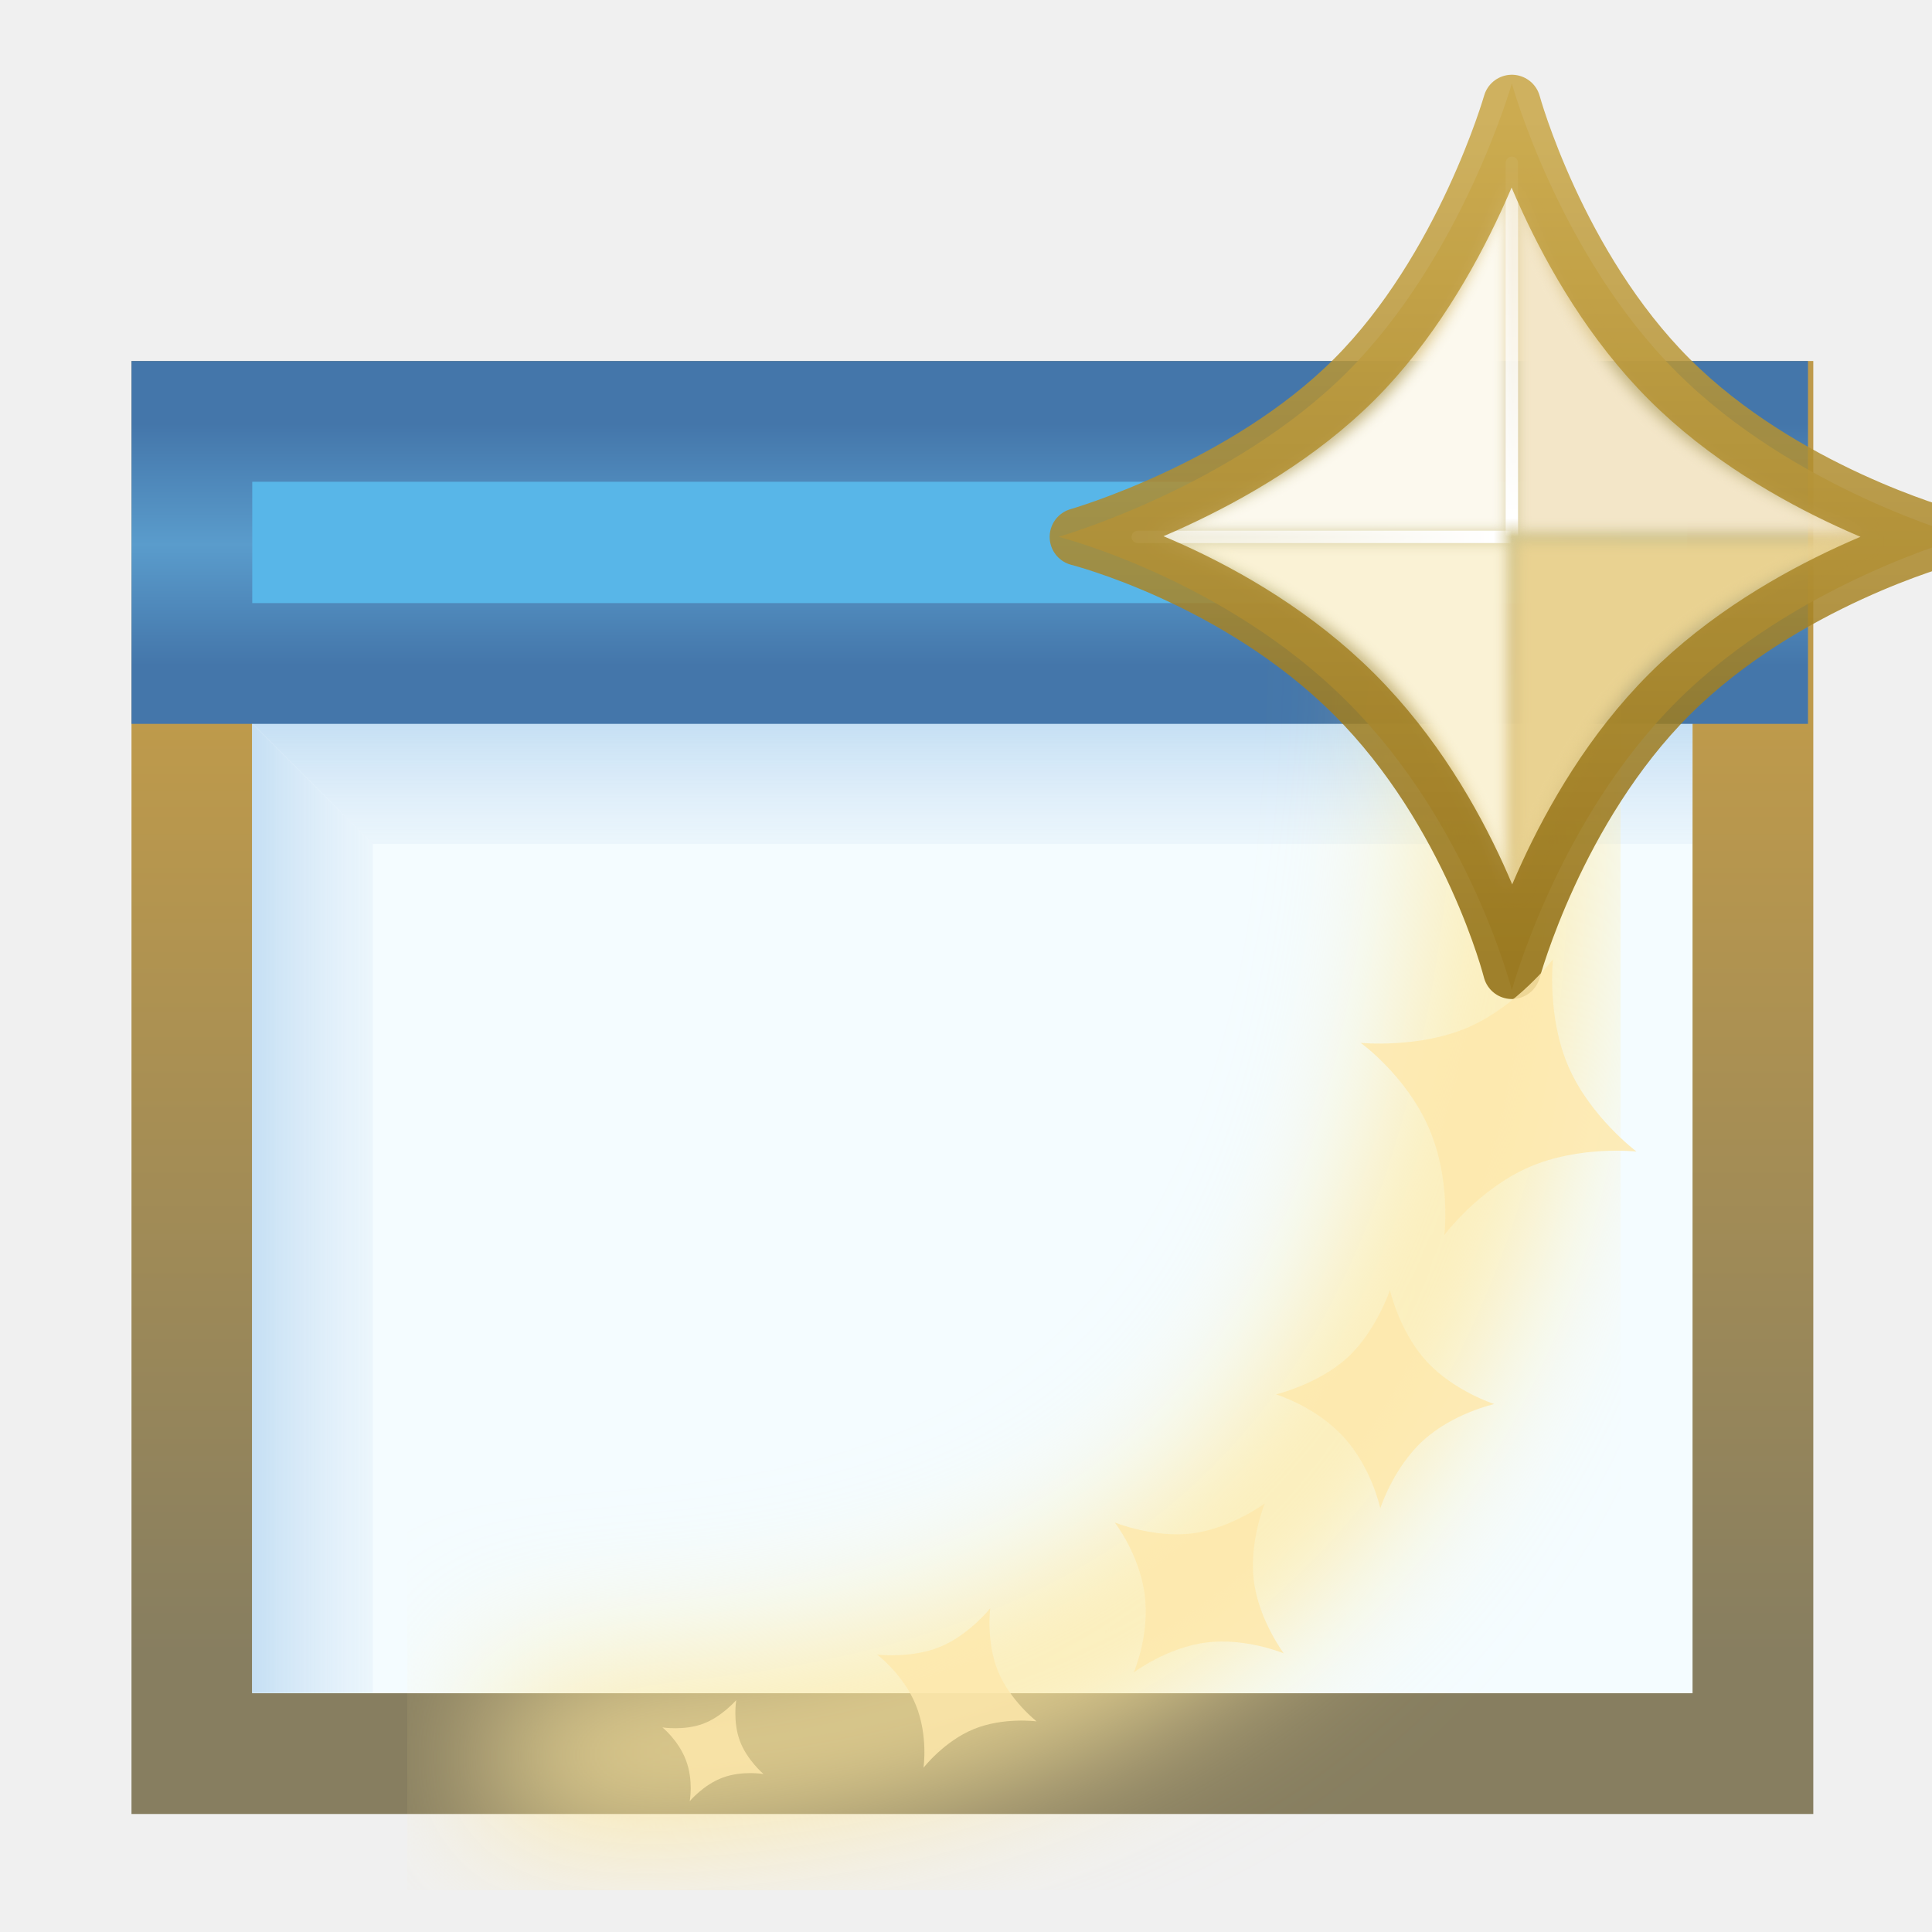
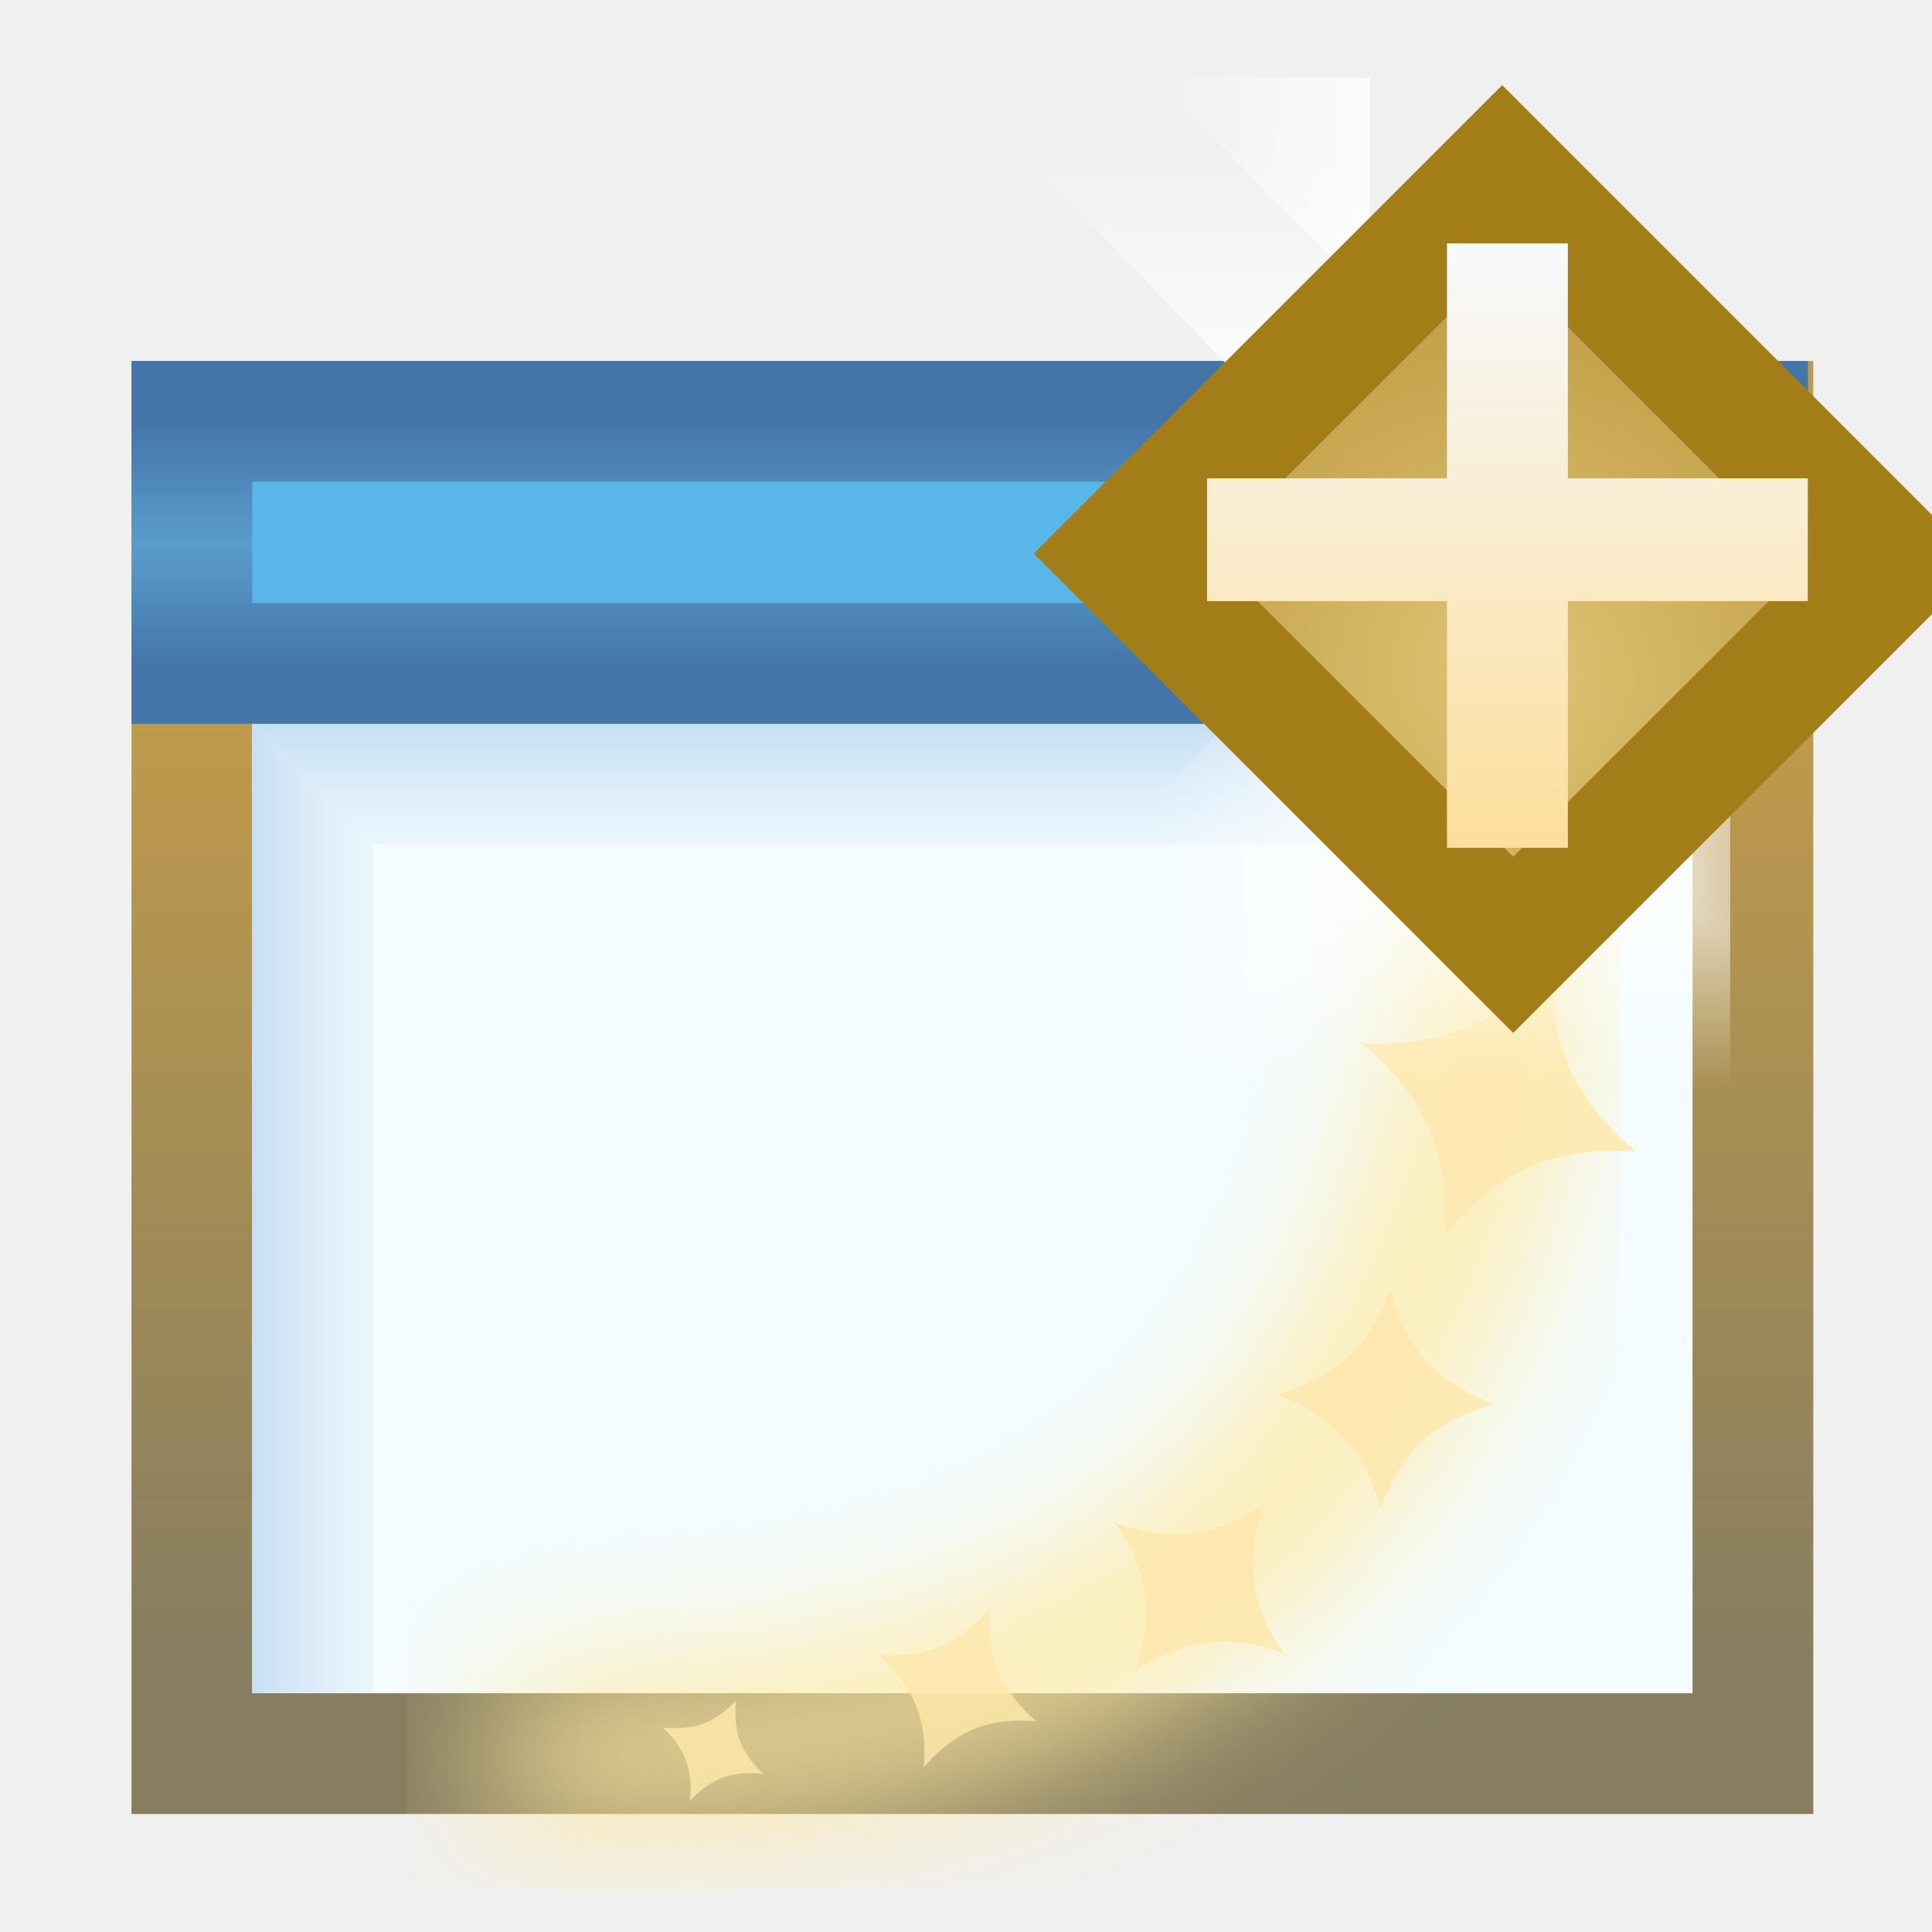
<svg xmlns="http://www.w3.org/2000/svg" xmlns:xlink="http://www.w3.org/1999/xlink" width="16" height="16" id="svg2" version="1.1">
  <defs id="defs4">
    <linearGradient y2="1050.071" x2="8.014" y1="1042.362" x1="8.014" gradientTransform="translate(0,2.000063)" gradientUnits="userSpaceOnUse" id="linearGradient4046-24" xlink:href="#linearGradient4810-5" />
    <linearGradient id="linearGradient4810-5">
      <stop style="stop-color:#be9a4b;stop-opacity:1" offset="0" id="stop4812-0" />
      <stop style="stop-color:#877e60;stop-opacity:1" offset="1" id="stop4814-4" />
    </linearGradient>
    <linearGradient xlink:href="#linearGradient4910-4-0" id="linearGradient5062-4" gradientUnits="userSpaceOnUse" gradientTransform="translate(18,-4.000037)" x1="-13" y1="1047.362" x2="-15" y2="1047.362" />
    <linearGradient id="linearGradient4910-4-0">
      <stop id="stop4912-8-5" offset="0" style="stop-color:#ffffff;stop-opacity:0" />
      <stop id="stop4914-8-1" offset="1" style="stop-color:#c5dff4;stop-opacity:1" />
    </linearGradient>
    <linearGradient gradientTransform="translate(18,1.999963)" xlink:href="#linearGradient4994-4-5" id="linearGradient4975-2-1" gradientUnits="userSpaceOnUse" x1="-11" y1="1042.362" x2="-11" y2="1044.362" />
    <linearGradient id="linearGradient4994-4-5">
      <stop style="stop-color:#c5dff4;stop-opacity:1" offset="0" id="stop4996-5-9" />
      <stop style="stop-color:#ffffff;stop-opacity:0;" offset="1" id="stop4998-5-0" />
    </linearGradient>
    <linearGradient xlink:href="#linearGradient4082-3" id="linearGradient4063-8" gradientUnits="userSpaceOnUse" gradientTransform="translate(0,2.0001)" x1="8.014" y1="1039.876" x2="8.014" y2="1041.877" />
    <linearGradient id="linearGradient4082-3">
      <stop id="stop4084-8" offset="0" style="stop-color:#4476aa;stop-opacity:1" />
      <stop style="stop-color:#5a9ccc;stop-opacity:1" offset="0.5" id="stop4864-7" />
      <stop id="stop4086-2" offset="1" style="stop-color:#4476aa;stop-opacity:1" />
    </linearGradient>
    <filter color-interpolation-filters="sRGB" id="filter7823-3-4-6" x="-0.085" width="1.17" y="-0.11" height="1.221">
      <feGaussianBlur stdDeviation="1.619" id="feGaussianBlur7825-1-3-8" />
    </filter>
    <filter color-interpolation-filters="sRGB" id="filter7474-3-2-7">
      <feGaussianBlur stdDeviation="0.115" id="feGaussianBlur7476-5-5-6" />
    </filter>
    <filter color-interpolation-filters="sRGB" id="filter7486-6-6-5">
      <feGaussianBlur stdDeviation="0.115" id="feGaussianBlur7488-95-0-1" />
    </filter>
    <filter color-interpolation-filters="sRGB" id="filter7478-9-8-2">
      <feGaussianBlur stdDeviation="0.115" id="feGaussianBlur7480-8-8-9" />
    </filter>
    <filter color-interpolation-filters="sRGB" id="filter7482-8-1-5">
      <feGaussianBlur stdDeviation="0.115" id="feGaussianBlur7484-3-5-6" />
    </filter>
    <linearGradient xlink:href="#linearGradient7272-66-4-5-5-5" id="linearGradient7736-9-7-1" gradientUnits="userSpaceOnUse" gradientTransform="matrix(0.9558512,0,0,0.9558512,-0.7199206,45.48839)" x1="-15.946" y1="1037.466" x2="-15.946" y2="1023.257" />
    <linearGradient id="linearGradient7272-66-4-5-5-5">
      <stop style="stop-color:#8f6c10;stop-opacity:1" offset="0" id="stop7274-6-0-1-7-4" />
      <stop style="stop-color:#c9a645;stop-opacity:1" offset="1" id="stop7276-66-6-3-9-1" />
    </linearGradient>
    <linearGradient xlink:href="#linearGradient7540-2-3-8" id="linearGradient7738-6-2-3" gradientUnits="userSpaceOnUse" x1="-22.454" y1="1030.341" x2="-10.16" y2="1030.341" />
    <linearGradient id="linearGradient7540-2-3-8">
      <stop id="stop7542-8-7-5" offset="0" style="stop-color:#ffffff;stop-opacity:0.502" />
      <stop style="stop-color:#ffffff;stop-opacity:1" offset="0.476" id="stop7544-8-2-0" />
      <stop style="stop-color:#ffffff;stop-opacity:0" offset="0.5" id="stop7546-1-7-9" />
      <stop id="stop7548-98-9-2" offset="1" style="stop-color:#ffffff;stop-opacity:0;" />
    </linearGradient>
    <linearGradient xlink:href="#linearGradient7540-6-33-6-3" id="linearGradient7740-1-3-1" gradientUnits="userSpaceOnUse" gradientTransform="matrix(0,1,-1,0,1014.034,1046.648)" x1="-22.454" y1="1030.341" x2="-10.16" y2="1030.341" />
    <linearGradient id="linearGradient7540-6-33-6-3">
      <stop id="stop7542-4-4-3-3" offset="0" style="stop-color:#ffffff;stop-opacity:0.502" />
      <stop style="stop-color:#ffffff;stop-opacity:1" offset="0.476" id="stop7544-5-3-8-5" />
      <stop style="stop-color:#ffffff;stop-opacity:0" offset="0.5" id="stop7546-2-9-1-2" />
      <stop id="stop7548-9-2-0-9" offset="1" style="stop-color:#ffffff;stop-opacity:0;" />
    </linearGradient>
    <filter id="filter8410" x="-0.24" width="1.48" y="-0.24" height="1.48">
      <feGaussianBlur stdDeviation="1.465" id="feGaussianBlur8412" />
    </filter>
    <mask maskUnits="userSpaceOnUse" id="mask8465">
      <path style="font-size:medium;font-style:normal;font-variant:normal;font-weight:normal;font-stretch:normal;text-indent:0;text-align:start;text-decoration:none;line-height:normal;letter-spacing:normal;word-spacing:normal;text-transform:none;direction:ltr;block-progression:tb;writing-mode:lr-tb;text-anchor:start;baseline-shift:baseline;color:#000000;fill:#ffffff;fill-opacity:1;fill-rule:nonzero;stroke:none;stroke-width:1;marker:none;visibility:visible;display:inline;overflow:visible;enable-background:accumulate;font-family:Sans;-inkscape-font-specification:Sans" d="m 2.006,1041.372 0,0.5 0,11.031 0,0.5 0.5,0 12.938,0 0.5,0 0,-0.5 0,-11.031 0,-0.5 -0.5,0 -12.938,0 -0.5,0 z" id="path8467" />
    </mask>
+     <linearGradient xlink:href="#linearGradient5068" id="linearGradient3056" gradientUnits="userSpaceOnUse" gradientTransform="translate(-0.0078125,0.015625)" x1="12" y1="1043.362" x2="12" y2="1045.347" />
+     <linearGradient id="linearGradient5068">
+       <stop style="stop-color:#ffffff;stop-opacity:1;" offset="0" id="stop5070" />
+       <stop style="stop-color:#ffffff;stop-opacity:0;" offset="1" id="stop5072" />
+     </linearGradient>
+     <linearGradient xlink:href="#linearGradient5068" id="linearGradient3058" gradientUnits="userSpaceOnUse" gradientTransform="translate(-0.0078125,0.015625)" x1="13" y1="1043.362" x2="15.008" y2="1043.347" />
+     <linearGradient xlink:href="#linearGradient5068" id="linearGradient3060" gradientUnits="userSpaceOnUse" gradientTransform="translate(-0.0078125,0.015625)" x1="12" y1="1042.362" x2="10.008" y2="1042.362" />
+     <linearGradient xlink:href="#linearGradient5068" id="linearGradient3064" gradientUnits="userSpaceOnUse" gradientTransform="translate(1.037789,0.492566)" x1="10" y1="1040.362" x2="10.008" y2="1038.347" />
+     <linearGradient xlink:href="#linearGradient5068" id="linearGradient3066" gradientUnits="userSpaceOnUse" gradientTransform="translate(-0.0078125,0.015625)" x1="12" y1="1038.362" x2="10.008" y2="1038.347" />
+     <linearGradient xlink:href="#linearGradient5068" id="linearGradient3068" gradientUnits="userSpaceOnUse" gradientTransform="translate(-0.0078125,0.015625)" x1="14" y1="1041.362" x2="14" y2="1043.347" />
+     <radialGradient xlink:href="#linearGradient4528-9-5" id="radialGradient3091-1" gradientUnits="userSpaceOnUse" gradientTransform="matrix(1.850818,-8.813921e-6,8.4531434e-6,1.775059,644.2498,572.6361)" cx="-757.205" cy="-738.838" fx="-757.205" fy="-738.838" r="3.48" />
+     <linearGradient id="linearGradient4528-9-5">
+       <stop style="stop-color:#e0c576;stop-opacity:1;" offset="0" id="stop4530-0-5" />
+       <stop style="stop-color:#9e7916;stop-opacity:1" offset="1" id="stop4532-7-9" />
+     </linearGradient>
+     <linearGradient xlink:href="#linearGradient6281-8-0-1-6-6" id="linearGradient3093-5" gradientUnits="userSpaceOnUse" gradientTransform="matrix(2.319989,0,0,2.319989,10.19969,1043.185)" x1="0.938" y1="4.844" x2="0.938" y2="7.549" />
+     <linearGradient id="linearGradient6281-8-0-1-6-6">
+       <stop id="stop6283-0-2-2-1-2" offset="0" style="stop-color:#f7f9fb;stop-opacity:1" />
+       <stop id="stop6285-5-0-9-7-6" offset="1" style="stop-color:#ffd680;stop-opacity:1" />
+     </linearGradient>
  </defs>
  <g id="layer1" style="display:inline" transform="translate(0,-1036.362)">
    <g id="g4908" transform="translate(17.6875,0)">
      <g transform="translate(-18.59956,-2.010247)" style="display:inline" id="layer1-8">
        <path id="rect3997-9" d="m 2.501,1041.862 12.928,0 0,11.033 -12.928,0 z" style="fill:#f4fcff;fill-opacity:1;stroke:url(#linearGradient4046-24);stroke-width:1;stroke-linecap:butt;stroke-linejoin:miter;stroke-miterlimit:4;stroke-opacity:1;stroke-dashoffset:0;display:inline" />
        <path id="rect4853-82-7" d="m 4,1045.362 0,7.031 -1,0 0,-8.031 z" style="fill:url(#linearGradient5062-4);fill-opacity:1;stroke:none;display:inline" />
        <path id="rect4853-82-0" d="m 4,1045.362 10.928,0 0,-1 -11.928,0 z" style="fill:url(#linearGradient4975-2-1);fill-opacity:1;stroke:none;display:inline" />
        <path id="rect3997-9-9" d="m 2.501,1041.862 12.884,0 0,2.005 -12.884,0 z" style="fill:#58b6e8;fill-opacity:1;stroke:url(#linearGradient4063-8);stroke-width:1;stroke-linecap:butt;stroke-linejoin:miter;stroke-miterlimit:4;stroke-opacity:1;stroke-dashoffset:0;display:inline" />
        <g transform="translate(-12.59376,20.53135)" style="display:inline" id="g7590-7" />
        <g transform="matrix(0.4051445,0,0,0.4051445,48.01727,625.5691)" style="display:inline" id="g7827-7" />
        <g id="g8461" mask="url(#mask8465)">
          <g id="g7590-1-0" transform="matrix(0.5123796,0,0,0.5123796,21.78802,514.8929)" style="display:inline;fill:#ffffff;stroke:#ffffff">
            <path id="rect6501-1-6-8" d="m -16.307,1023.014 c 0,0 0.755,2.755 2.663,4.663 1.909,1.909 4.663,2.663 4.663,2.663 0,0 -2.739,0.739 -4.663,2.663 -1.924,1.924 -2.663,4.663 -2.663,4.663 0,0 -0.677,-2.677 -2.663,-4.663 -1.987,-1.987 -4.663,-2.663 -4.663,-2.663 0,0 2.802,-0.802 4.663,-2.663 1.862,-1.862 2.663,-4.663 2.663,-4.663 z" style="opacity:0.85;fill:#ffffff;stroke:#ffffff;stroke-width:5.855;stroke-linecap:round;stroke-linejoin:round;stroke-miterlimit:4;stroke-opacity:1;stroke-dasharray:none;display:inline;filter:url(#filter8410)" />
          </g>
        </g>
        <path transform="matrix(0.4051445,0,0,0.4051445,48.01727,625.5691)" id="path7813-2" d="m -106.133,1054.848 c 15.377,0 21.18,-6.823 21.18,-24.226" style="fill:none;stroke:#ffe99f;stroke-width:3;stroke-linecap:butt;stroke-linejoin:miter;stroke-miterlimit:4;stroke-opacity:1;stroke-dasharray:none;display:inline;filter:url(#filter7823-3-4-6)" />
-         <g style="display:inline" transform="matrix(0.5123796,0,0,0.5123796,21.78802,514.8929)" id="g7590-1">
-           <path style="opacity:0.85;fill:#d8be79;fill-opacity:1;stroke:none;display:inline" d="m -16.307,1023.014 c 0,0 0.755,2.755 2.663,4.663 1.909,1.909 4.663,2.663 4.663,2.663 0,0 -2.739,0.739 -4.663,2.663 -1.924,1.924 -2.663,4.663 -2.663,4.663 0,0 -0.677,-2.677 -2.663,-4.663 -1.987,-1.987 -4.663,-2.663 -4.663,-2.663 0,0 2.802,-0.802 4.663,-2.663 1.862,-1.862 2.663,-4.663 2.663,-4.663 z" id="rect6501-7" />
-           <path style="fill:#fcf9ee;fill-opacity:1;stroke:none;filter:url(#filter7474-3-2-7)" d="m -16.369,1024.515 c 0,0 -0.626,2.202 -2.094,3.67 -1.467,1.467 -3.67,2.094 -3.67,2.094 l 5.763,0 0,-5.763 z" id="rect7280-61" />
-           <path style="fill:#f3e6c8;fill-opacity:1;stroke:none;display:inline;filter:url(#filter7486-6-6-5)" d="m -16.244,1024.515 0,5.763 5.763,0 c 0,0 -2.166,-0.589 -3.67,-2.094 -1.504,-1.504 -2.094,-3.67 -2.094,-3.67 z" id="rect7280-8-7" />
-           <path style="fill:#faf2d5;fill-opacity:1;stroke:none;display:inline;filter:url(#filter7478-9-8-2)" d="m -22.133,1030.404 c 0,0 2.104,0.528 3.67,2.094 1.566,1.566 2.094,3.67 2.094,3.67 l 0,-5.763 -5.763,0 z" id="rect7280-5-3" />
-           <path style="fill:#e9d291;fill-opacity:1;stroke:none;display:inline;filter:url(#filter7482-8-1-5)" d="m -16.244,1030.404 0,5.763 c 0,0 0.577,-2.153 2.094,-3.67 1.517,-1.517 3.67,-2.094 3.67,-2.094 l -5.763,0 z" id="rect7280-6-0" />
-           <path style="fill:none;stroke:url(#linearGradient7738-6-2-3);stroke-width:0.2;stroke-linecap:round;stroke-linejoin:miter;stroke-miterlimit:4;stroke-opacity:1;stroke-dasharray:none" d="m -22.354,1030.341 12.094,0" id="path7490-0" />
-           <path style="fill:none;stroke:url(#linearGradient7740-1-3-1);stroke-width:0.2;stroke-linecap:round;stroke-linejoin:miter;stroke-miterlimit:4;stroke-opacity:1;stroke-dasharray:none;display:inline" d="m -16.307,1024.294 0,12.094" id="path7490-1-2" />
-           <path style="opacity:0.85;fill:none;stroke:url(#linearGradient7736-9-7-1);stroke-width:0.933;stroke-linecap:round;stroke-linejoin:round;stroke-miterlimit:4;stroke-opacity:1;stroke-dasharray:none;display:inline" d="m -16.307,1023.338 c 0,0 0.721,2.633 2.546,4.457 1.824,1.824 4.458,2.546 4.458,2.546 0,0 -2.618,0.707 -4.458,2.546 -1.839,1.839 -2.546,4.457 -2.546,4.457 0,0 -0.647,-2.558 -2.546,-4.457 -1.899,-1.899 -4.458,-2.546 -4.458,-2.546 0,0 2.678,-0.766 4.458,-2.546 1.78,-1.78 2.546,-4.457 2.546,-4.457 z" id="rect6501-1-6" />
-         </g>
        <path style="opacity:0.85;fill:#fee9ac;fill-opacity:0.969;stroke:none;display:inline" d="m 12.423,1049.056 c 0,0 0.078,0.344 0.303,0.59 0.225,0.246 0.561,0.354 0.561,0.354 0,0 -0.342,0.076 -0.59,0.303 -0.248,0.227 -0.354,0.561 -0.354,0.561 0,0 -0.069,-0.334 -0.303,-0.59 -0.234,-0.256 -0.561,-0.354 -0.561,-0.354 0,0 0.35,-0.084 0.59,-0.303 0.24,-0.22 0.354,-0.561 0.354,-0.561 z" id="rect6501-4-4-6" />
        <path style="opacity:0.85;fill:#fee9ac;fill-opacity:0.969;stroke:none;display:inline" d="m 11.387,1050.822 c 0,0 -0.132,0.319 -0.091,0.643 0.041,0.324 0.248,0.6 0.248,0.6 0,0 -0.316,-0.132 -0.643,-0.09 -0.326,0.041 -0.6,0.248 -0.6,0.248 0,0 0.134,-0.306 0.091,-0.642 -0.043,-0.337 -0.248,-0.6 -0.248,-0.6 0,0 0.327,0.131 0.643,0.09 0.316,-0.04 0.6,-0.248 0.6,-0.248 z" id="rect6501-4-4-1-7" />
        <path style="opacity:0.85;fill:#fee9ac;fill-opacity:0.969;stroke:none;display:inline" d="m 9.113,1051.691 c 0,0 -0.036,0.277 0.064,0.521 0.1,0.244 0.32,0.416 0.32,0.416 0,0 -0.275,-0.037 -0.521,0.064 -0.246,0.101 -0.416,0.32 -0.416,0.32 0,0 0.04,-0.267 -0.064,-0.521 -0.104,-0.254 -0.32,-0.416 -0.32,-0.416 0,0 0.283,0.034 0.521,-0.064 0.238,-0.097 0.416,-0.32 0.416,-0.32 z" id="rect6501-4-4-7-0" />
        <path style="opacity:0.85;fill:#fee9ac;fill-opacity:0.969;stroke:none;display:inline" d="m 7.009,1052.453 c 0,0 -0.029,0.177 0.03,0.336 0.059,0.159 0.196,0.275 0.196,0.275 0,0 -0.176,-0.03 -0.336,0.029 -0.161,0.059 -0.275,0.196 -0.275,0.196 0,0 0.032,-0.171 -0.03,-0.336 -0.061,-0.166 -0.196,-0.275 -0.196,-0.275 0,0 0.181,0.028 0.336,-0.03 0.155,-0.057 0.275,-0.196 0.275,-0.196 z" id="rect6501-4-4-93-5" />
        <path style="opacity:0.85;fill:#fee9ac;fill-opacity:0.969;stroke:none;display:inline" d="m 13.773,1046.317 c 0,0 -0.052,0.476 0.129,0.89 0.18,0.415 0.563,0.702 0.563,0.702 0,0 -0.472,-0.053 -0.89,0.129 -0.418,0.182 -0.702,0.563 -0.702,0.563 0,0 0.059,-0.459 -0.129,-0.89 -0.188,-0.432 -0.563,-0.702 -0.563,-0.702 0,0 0.486,0.047 0.89,-0.129 0.405,-0.176 0.702,-0.563 0.702,-0.563 z" id="rect6501-4-5" />
+         <g transform="matrix(1.195427,0,0,1.195427,-1.495112,-202.2816)" style="display:inline" id="g3122">
+           <path style="fill:url(#linearGradient3056);fill-opacity:1;stroke:none;display:inline" d="m 10,1045.362 4,0 0,-1 -0.477,-0.484 -2.031,0 z" id="path5581-1-1-8" />
+           <path style="fill:url(#linearGradient3058);fill-opacity:1;stroke:none;display:inline" d="m 13.523,1041.878 0,2 0.477,0.484 0,-2 z" id="path5581-1-1-7" />
+           <path style="fill:url(#linearGradient3060);fill-opacity:1;stroke:none;display:inline" d="m 10,1043.362 0,2 1.492,-1.484 0,-2 z" id="path5581-1-1-6" />
+           <path style="fill:url(#linearGradient3064);fill-opacity:1;stroke:none;display:inline" d="m 11.046,1038.839 -2,0 1.461,1.516 2.031,0 z" id="path5581-1-1-89" />
+           <path style="fill:url(#linearGradient3066);fill-opacity:1;stroke:none;display:inline" d="m 10,1038.362 0,0 1.504,1.527 0,-1.516 z" id="path5581-1-1-2" />
+           <path style="fill:url(#linearGradient3068);fill-opacity:1;stroke:none;display:inline" d="m 13.996,1041.878 -0.473,0 0.477,0.484 -0.004,0 z" id="path5581-1-1-79" />
+           <g transform="matrix(0.8365213,0,0,0.8365213,9.918721,157.5672)" id="g4514" style="display:inline">
+             <g transform="translate(-9.9375,0)" id="g4522">
+               <rect transform="matrix(-0.7071068,-0.7071068,0.7071068,-0.7071068,0,0)" y="-740.411" x="-758.823" height="4.454" width="4.583" id="rect3910" style="fill:url(#radialGradient3091-1);fill-opacity:1;stroke:#a27d18;stroke-width:1.032;stroke-miterlimit:4;stroke-opacity:1;stroke-dasharray:none;display:inline" />
+               <path style="fill:url(#linearGradient3093-5);fill-opacity:1;stroke:none;display:inline" d="m 12.471,1054.309 1.001,0 0,1.946 1.987,0 0,1.017 -1.987,0 0,2.043 -1.001,0 0,-2.043 -1.987,0 0,-1.017 1.987,0 z" id="path5581-5-5" />
+             </g>
+           </g>
+         </g>
      </g>
    </g>
  </g>
</svg>
